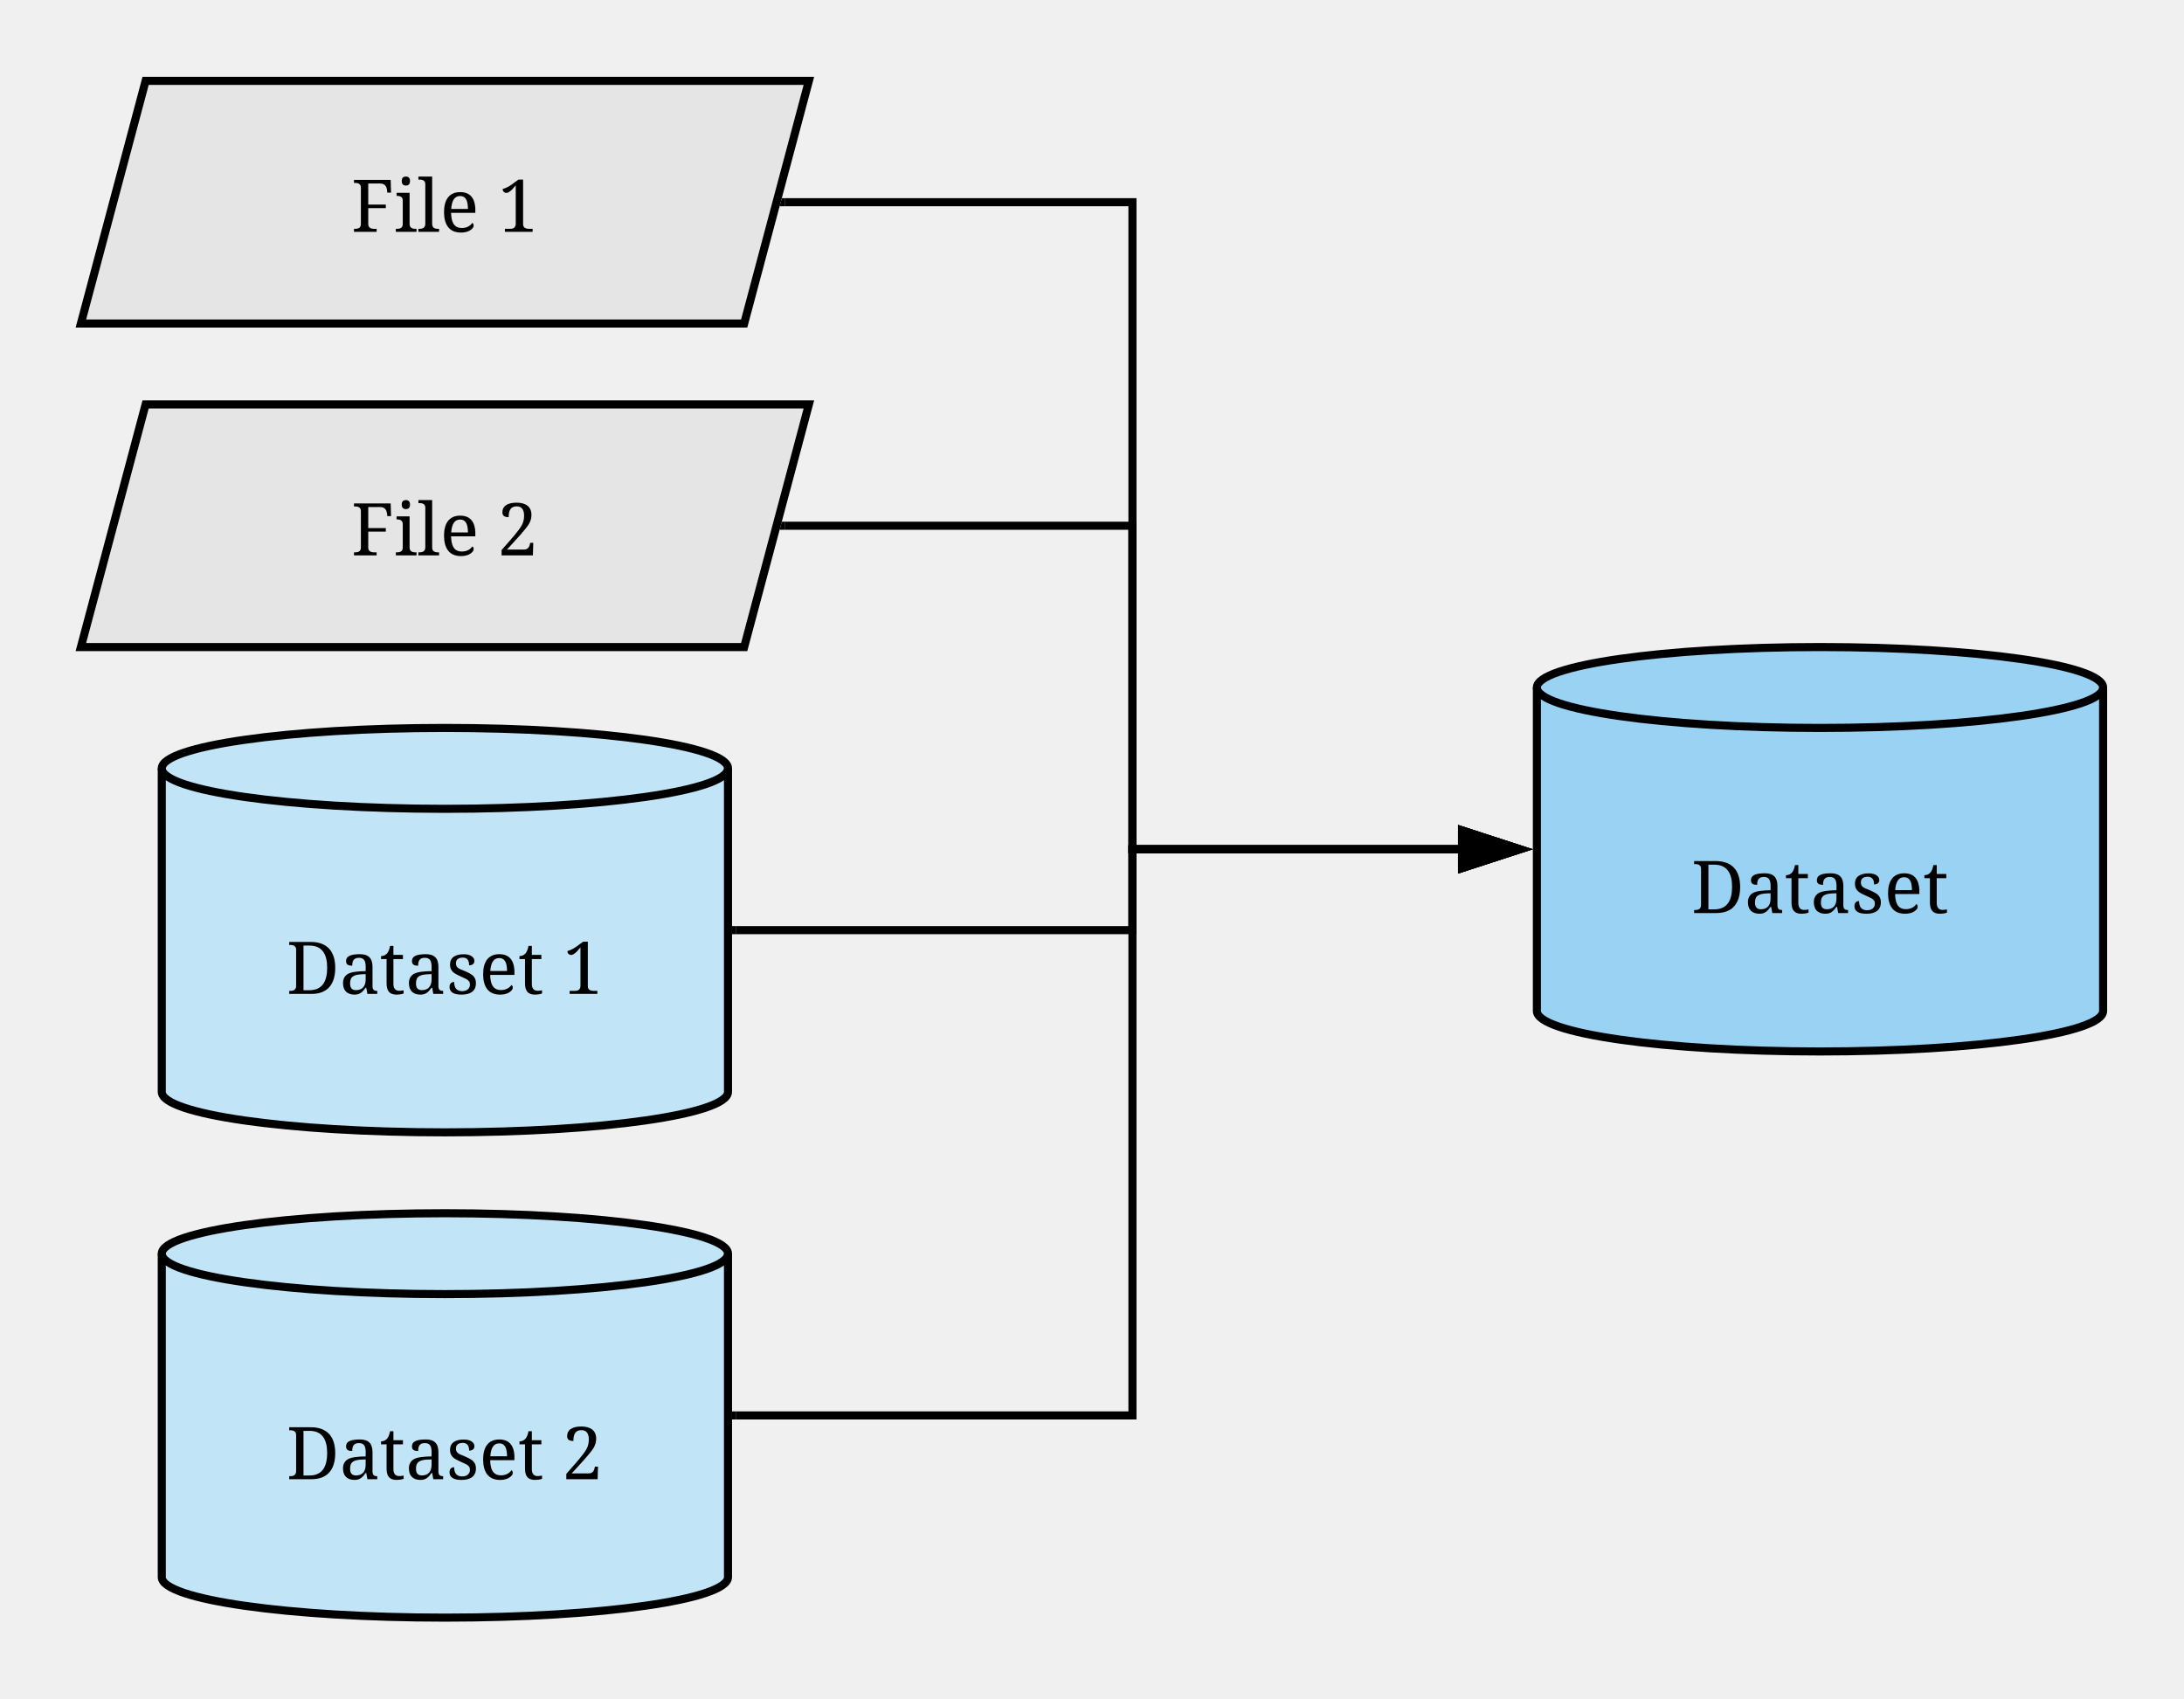
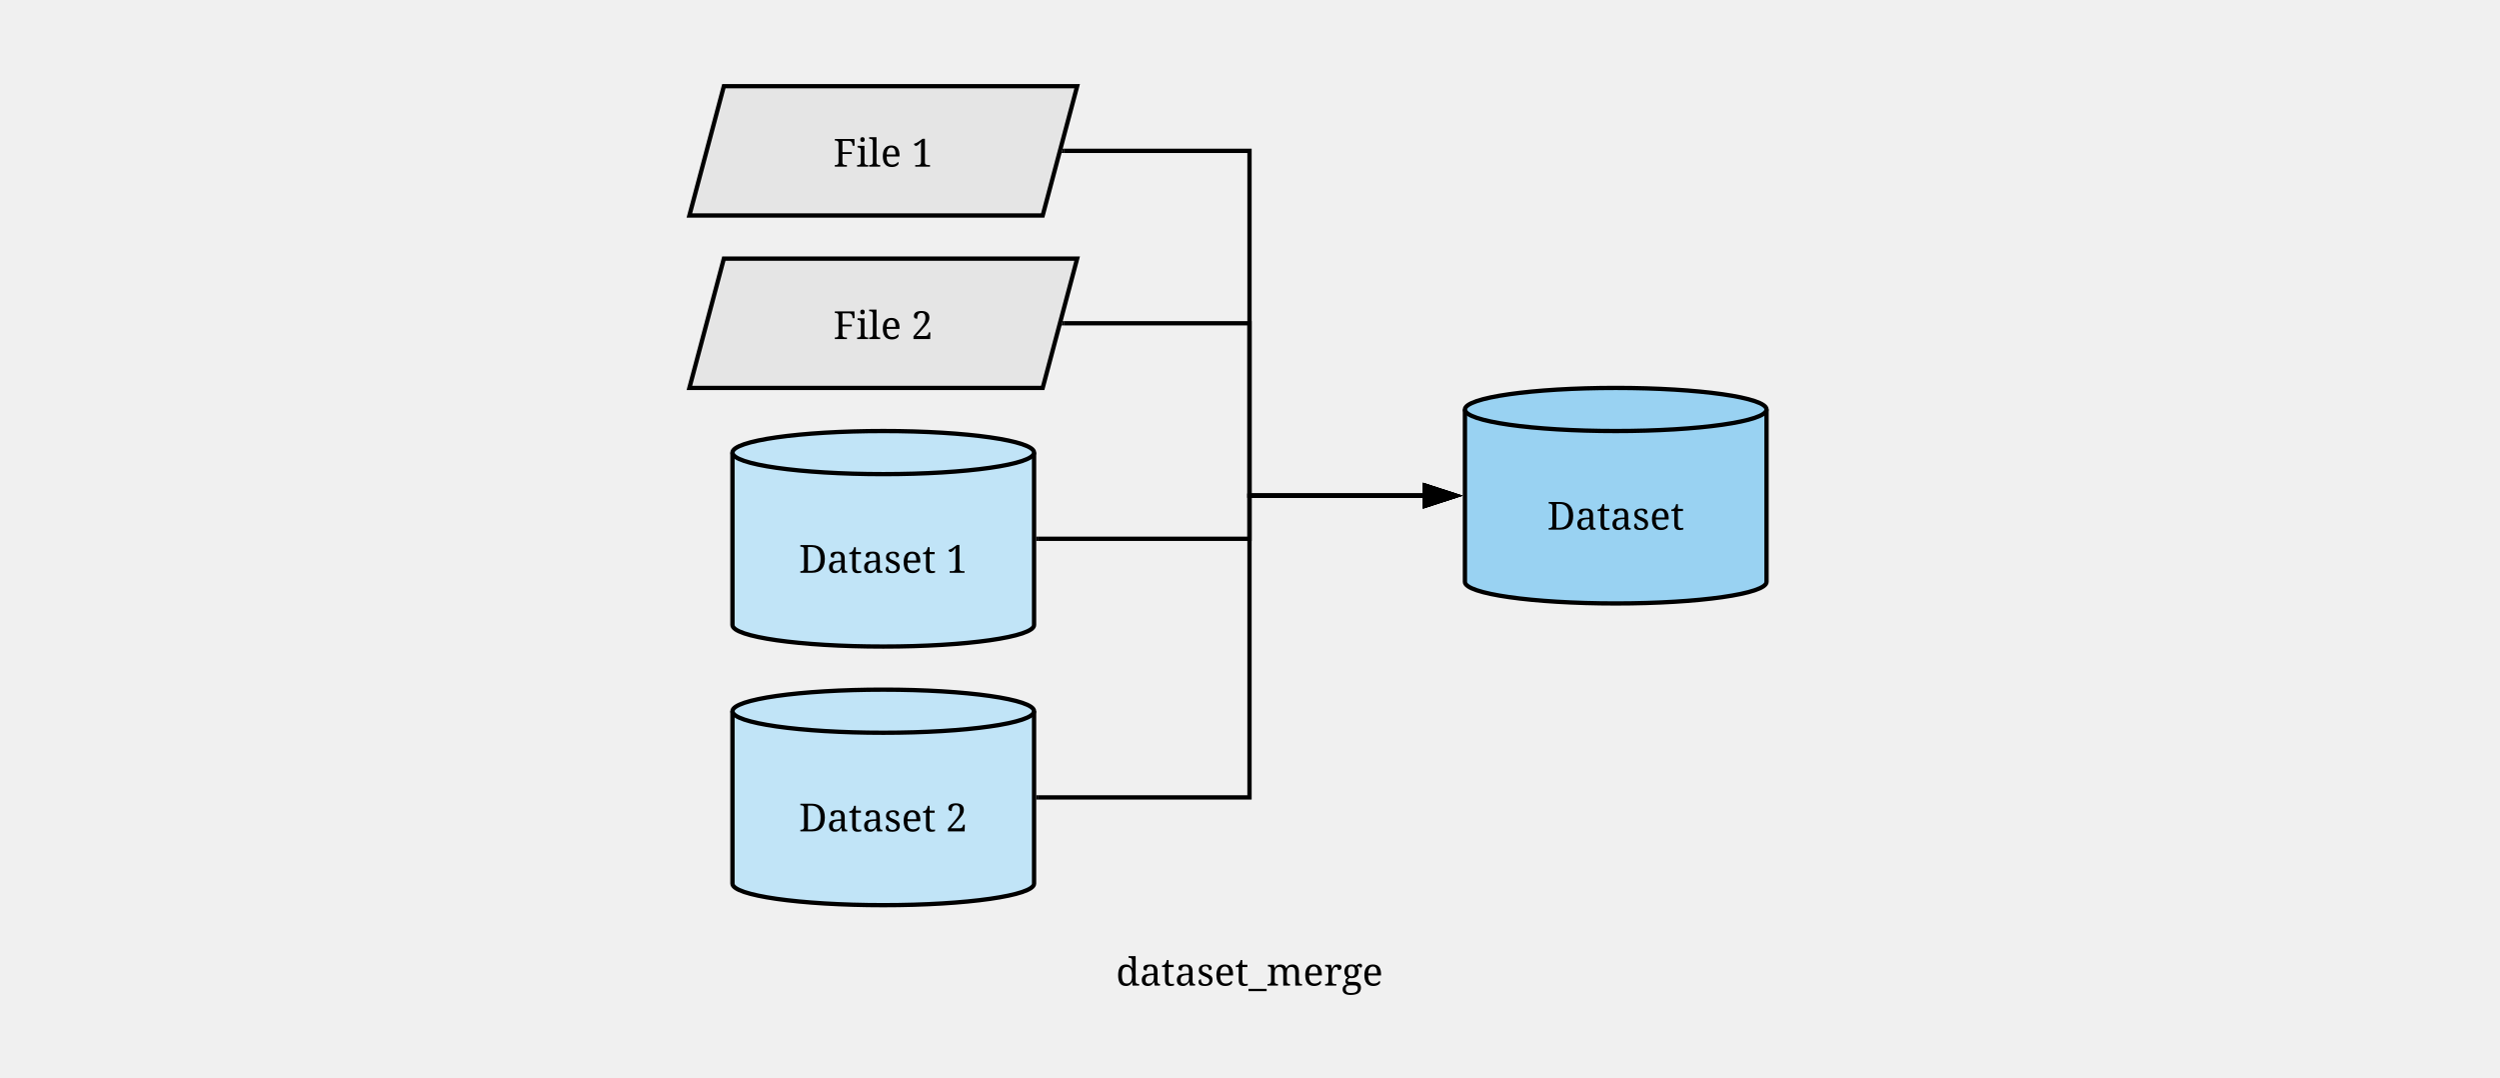
- <svg xmlns="http://www.w3.org/2000/svg" xmlns:ns1="lucid" xmlns:xlink="http://www.w3.org/1999/xlink" width="540" height="420">
-   <g transform="translate(-200 -300)" ns1:page-tab-id="2X91rSeqy3aH">
-     <path d="M236 320h164l-16 60H220z" stroke="#000" stroke-width="2" fill="#e5e5e5" />
-     <use xlink:href="#a" transform="matrix(1,0,0,1,225,325) translate(61.84143 32.33301)" />
-     <use xlink:href="#b" transform="matrix(1,0,0,1,225,325) translate(98.1051 32.33301)" />
-     <path d="M720 550c0 5.52-31.34 10-70 10s-70-4.48-70-10v-80c0-5.52 31.34-10 70-10s70 4.48 70 10z" stroke="#000" stroke-width="2" fill="#99d2f2" />
-     <path d="M720 470c0 5.52-31.34 10-70 10s-70-4.48-70-10" stroke="#000" stroke-width="2" fill="none" />
-     <use xlink:href="#c" transform="matrix(1,0,0,1,585,485) translate(33.19678 40.77051)" />
-     <path d="M236 400h164l-16 60H220z" stroke="#000" stroke-width="2" fill="#e5e5e5" />
-     <use xlink:href="#a" transform="matrix(1,0,0,1,225,405) translate(61.84143 32.33301)" />
-     <use xlink:href="#d" transform="matrix(1,0,0,1,225,405) translate(98.1051 32.33301)" />
-     <path d="M394.03 350H480v160h80.5" stroke="#000" stroke-width="2" fill="none" />
-     <path d="M394.06 351h-1.3l.54-2h.76z" />
-     <path d="M575.76 510l-14.26 4.64v-9.28z" stroke="#000" stroke-width="2" />
-     <path d="M394.03 430H480v80h80.5" stroke="#000" stroke-width="2" fill="none" />
-     <path d="M394.06 431h-1.3l.54-2h.76z" />
-     <path d="M575.76 510l-14.26 4.64v-9.28z" stroke="#000" stroke-width="2" />
-     <path d="M380 570c0 5.52-31.34 10-70 10s-70-4.48-70-10v-80c0-5.52 31.34-10 70-10s70 4.48 70 10z" stroke="#000" stroke-width="2" fill="#c1e4f7" />
-     <path d="M380 490c0 5.52-31.34 10-70 10s-70-4.48-70-10" stroke="#000" stroke-width="2" fill="none" />
-     <use xlink:href="#e" transform="matrix(1,0,0,1,245,505) translate(25.82715 40.77051)" />
-     <use xlink:href="#b" transform="matrix(1,0,0,1,245,505) translate(94.10938 40.77051)" />
-     <path d="M380 690c0 5.52-31.34 10-70 10s-70-4.48-70-10v-80c0-5.52 31.34-10 70-10s70 4.48 70 10z" stroke="#000" stroke-width="2" fill="#c1e4f7" />
-     <path d="M380 610c0 5.52-31.34 10-70 10s-70-4.48-70-10" stroke="#000" stroke-width="2" fill="none" />
-     <use xlink:href="#e" transform="matrix(1,0,0,1,245,625) translate(25.82715 40.77051)" />
-     <use xlink:href="#d" transform="matrix(1,0,0,1,245,625) translate(94.10938 40.77051)" />
-     <path d="M382 530h98v-20h80.5" stroke="#000" stroke-width="2" fill="none" />
-     <path d="M382.03 531H381v-2h1.03z" />
-     <path d="M575.76 510l-14.26 4.64v-9.28z" stroke="#000" stroke-width="2" />
-     <path d="M382 650h98V510h80.5" stroke="#000" stroke-width="2" fill="none" />
-     <path d="M382.03 651H381v-2h1.03z" />
-     <path d="M575.76 510l-14.26 4.64v-9.28z" stroke="#000" stroke-width="2" />
+ <svg xmlns="http://www.w3.org/2000/svg" xmlns:ns1="lucid" xmlns:xlink="http://www.w3.org/1999/xlink" width="1160" height="500">
+   <g transform="translate(-140 -320)" ns1:page-tab-id="2X91rSeqy3aH">
+     <path d="M160 340h1120v460H160z" fill-opacity="0" />
+     <path d="M160 740h1120v60H160z" stroke="#000" stroke-opacity="0" stroke-width="2" fill="#fff" fill-opacity="0" />
+     <use xlink:href="#a" transform="matrix(1,0,0,1,165,745) translate(493.0415 32.33301)" />
+     <path d="M476 360h164l-16 60H460z" stroke="#000" stroke-width="2" fill="#e5e5e5" />
+     <use xlink:href="#b" transform="matrix(1,0,0,1,465,365) translate(61.84143 32.33301)" />
+     <use xlink:href="#c" transform="matrix(1,0,0,1,465,365) translate(98.1051 32.33301)" />
+     <path d="M960 590c0 5.52-31.34 10-70 10s-70-4.48-70-10v-80c0-5.52 31.34-10 70-10s70 4.48 70 10z" stroke="#000" stroke-width="2" fill="#99d2f2" />
+     <path d="M960 510c0 5.52-31.34 10-70 10s-70-4.48-70-10" stroke="#000" stroke-width="2" fill="none" />
+     <use xlink:href="#d" transform="matrix(1,0,0,1,825,525) translate(33.19678 40.77051)" />
+     <path d="M476 440h164l-16 60H460z" stroke="#000" stroke-width="2" fill="#e5e5e5" />
+     <use xlink:href="#b" transform="matrix(1,0,0,1,465,445) translate(61.84143 32.33301)" />
+     <use xlink:href="#e" transform="matrix(1,0,0,1,465,445) translate(98.1051 32.33301)" />
+     <path d="M634.03 390H720v160h80.5" stroke="#000" stroke-width="2" fill="none" />
+     <path d="M634.06 391h-1.3l.54-2h.76z" />
+     <path d="M815.76 550l-14.26 4.64v-9.28z" stroke="#000" stroke-width="2" />
+     <path d="M634.03 470H720v80h80.5" stroke="#000" stroke-width="2" fill="none" />
+     <path d="M634.06 471h-1.3l.54-2h.76z" />
+     <path d="M815.76 550l-14.26 4.64v-9.28z" stroke="#000" stroke-width="2" />
+     <path d="M620 610c0 5.52-31.34 10-70 10s-70-4.48-70-10v-80c0-5.52 31.34-10 70-10s70 4.48 70 10z" stroke="#000" stroke-width="2" fill="#c1e4f7" />
+     <path d="M620 530c0 5.52-31.34 10-70 10s-70-4.48-70-10" stroke="#000" stroke-width="2" fill="none" />
+     <use xlink:href="#f" transform="matrix(1,0,0,1,485,545) translate(25.82715 40.77051)" />
+     <use xlink:href="#c" transform="matrix(1,0,0,1,485,545) translate(94.10938 40.77051)" />
+     <path d="M620 730c0 5.52-31.34 10-70 10s-70-4.48-70-10v-80c0-5.52 31.34-10 70-10s70 4.48 70 10z" stroke="#000" stroke-width="2" fill="#c1e4f7" />
+     <path d="M620 650c0 5.52-31.34 10-70 10s-70-4.48-70-10" stroke="#000" stroke-width="2" fill="none" />
+     <use xlink:href="#f" transform="matrix(1,0,0,1,485,665) translate(25.82715 40.77051)" />
+     <use xlink:href="#e" transform="matrix(1,0,0,1,485,665) translate(94.10938 40.77051)" />
+     <path d="M622 570h98v-20h80.5" stroke="#000" stroke-width="2" fill="none" />
+     <path d="M622.03 571H621v-2h1.03z" />
+     <path d="M815.76 550l-14.26 4.64v-9.28z" stroke="#000" stroke-width="2" />
+     <path d="M622 690h98V550h80.5" stroke="#000" stroke-width="2" fill="none" />
+     <path d="M622.03 691H621v-2h1.03z" />
+     <path d="M815.76 550l-14.26 4.64v-9.28z" stroke="#000" stroke-width="2" />
    <defs>
-       <path d="M272-1237c3-115-76-146-194-139v-86h1032l10 358h-106c-6-145-43-256-199-256H479v592h494v100H479v435C472-96 576-78 715-86V0H78v-86c117 6 194-21 194-137v-1014" id="f" />
-       <path d="M434-233c-3 120 73 154 195 147V0H47v-86c118 6 195-21 195-137v-649c2-108-66-143-174-140v-86h366v865zM330-1303c-79 0-117-45-117-127s37-126 117-126c79 0 116 46 116 126 0 81-37 127-116 127" id="g" />
-       <path d="M414-233c-4 120 72 154 194 147V0H27v-86c122 7 194-28 194-147v-1098c3-115-76-146-194-139v-86h387v1323" id="h" />
-       <path d="M786-645c-4-191-36-363-223-363-76 0-134 30-175 92s-66 152-73 271h471zm123 393c43 21 51 90 17 136C862-29 744 20 588 20c-331 0-471-225-475-561-4-348 134-577 454-577 327 0 443 231 426 583H311c7 242 67 426 305 426 140 0 234-60 293-143" id="i" />
+       <path d="M844-1331c2-112-71-145-185-139v-86h377v1331c-2 112 71 145 185 139V0H874l-22-184h-8C786-68 701 20 530 20c-321 0-417-237-417-567 0-331 95-571 417-571 163 0 254 76 314 180h12c-10-128-14-255-12-393zM563-987c-219 0-252 212-252 442 0 145 20 254 59 326s104 108 195 108c242 2 279-192 279-436s-41-440-281-440" id="g" />
+       <path d="M467-106c176 0 267-107 272-285v-166c-189 6-378 9-423 154-10 31-15 66-15 106 0 123 47 191 166 191zm272-535c5-199 13-375-190-375-142 0-190 83-187 223-106-2-174-27-174-129 0-169 191-191 369-196 250-7 375 104 375 354v531c-3 100 32 153 133 147V0H788l-32-176h-17C664-76 596 23 420 20 213 16 102-97 102-307c0-109 41-186 116-242 100-75 325-89 521-92" id="h" />
+       <path d="M387-291c-2 124 47 200 156 203 51 1 88-6 131-14v90C626 8 560 18 492 20 278 25 195-83 195-297v-684H39v-82c170-8 224-133 254-287h94v252h268v117H387v690" id="i" />
+       <path d="M834-301C834-70 665 20 430 20 250 20 92-26 92-197c0-88 47-135 129-141 1 157 63 257 221 260 156 3 257-97 214-252-47-85-142-109-240-157-153-75-310-122-310-340 0-212 169-289 386-289 130 0 232 36 280 116 31 53 24 126-20 162-26 22-62 33-109 33 0-130-49-217-176-217-120 1-195 48-195 164 0 149 143 163 254 217 154 74 308 124 308 340" id="j" />
+       <path d="M786-645c-4-191-36-363-223-363-76 0-134 30-175 92s-66 152-73 271h471zm123 393c43 21 51 90 17 136C862-29 744 20 588 20c-331 0-471-225-475-561-4-348 134-577 454-577 327 0 443 231 426 583H311c7 242 67 426 305 426 140 0 234-60 293-143" id="k" />
+       <path d="M950 291H-10V170h960v121" id="l" />
+       <path d="M434-223c-3 108 66 141 174 137V0H57v-86c121 8 185-28 185-147v-639c3-106-58-144-164-140v-86h321l27 166h10c60-112 141-188 309-186 158 2 252 69 297 186h17c61-114 150-188 321-186 240 3 333 155 334 401v484c-3 110 54 152 164 147V0h-356v-707c0-166-49-282-215-280-172 2-228 132-228 305v449c-3 110 54 152 164 147V0H887v-707c0-166-49-282-215-280-182 3-238 148-238 332v432" id="m" />
+       <path d="M434-223C430-95 529-79 659-86V0H68v-86c112 4 174-35 174-147v-639c2-108-66-143-174-140v-86h315l39 203h10c50-120 106-223 281-223 151 0 257 68 211 208-21 64-90 87-181 87-2-101-16-160-108-160-128 0-157 140-183 255-33 148-12 333-18 505" id="n" />
+       <path d="M956-1161c125-12 164 158 62 205-14 6-30 8-49 8 9-84-106-83-156-45 48 62 81 134 80 248-2 265-188 381-475 346-48 26-98 54-99 125-1 68 58 77 127 77h232c215 1 338 97 338 306 0 294-237 379-543 383-249 3-426-81-426-299C47 28 162-41 303-70c-62-29-113-79-113-168 0-105 57-142 134-192-112-50-185-152-185-309 0-249 134-379 385-379 97 0 179 25 234 67 49-50 103-100 198-110zM438-14c-139-3-225 52-225 194 0 158 102 212 264 211 212-1 363-46 371-248C856-58 624-10 438-14zm78-1004c-150 0-184 109-184 273 0 159 39 250 186 253 149 3 184-105 182-256-2-165-33-270-184-270" id="o" />
      <g id="a">
-         <use transform="matrix(0.008789062,0,0,0.008789062,0,0)" xlink:href="#f" />
-         <use transform="matrix(0.008789062,0,0,0.008789062,10.61719,0)" xlink:href="#g" />
-         <use transform="matrix(0.008789062,0,0,0.008789062,16.37402,0)" xlink:href="#h" />
-         <use transform="matrix(0.008789062,0,0,0.008789062,21.95508,0)" xlink:href="#i" />
+         <use transform="matrix(0.008789062,0,0,0.008789062,0,0)" xlink:href="#g" />
+         <use transform="matrix(0.008789062,0,0,0.008789062,11.04785,0)" xlink:href="#h" />
+         <use transform="matrix(0.008789062,0,0,0.008789062,21.00586,0)" xlink:href="#i" />
+         <use transform="matrix(0.008789062,0,0,0.008789062,27.34277,0)" xlink:href="#h" />
+         <use transform="matrix(0.008789062,0,0,0.008789062,37.47656,0)" xlink:href="#j" />
+         <use transform="matrix(0.008789062,0,0,0.008789062,45.59766,0)" xlink:href="#k" />
+         <use transform="matrix(0.008789062,0,0,0.008789062,55.23047,0)" xlink:href="#i" />
+         <use transform="matrix(0.008789062,0,0,0.008789062,61.56738,0)" xlink:href="#l" />
+         <use transform="matrix(0.008789062,0,0,0.008789062,69.8291,0)" xlink:href="#m" />
+         <use transform="matrix(0.008789062,0,0,0.008789062,86.83594,0)" xlink:href="#k" />
+         <use transform="matrix(0.008789062,0,0,0.008789062,96.46875,0)" xlink:href="#n" />
+         <use transform="matrix(0.008789062,0,0,0.008789062,104.7744,0)" xlink:href="#o" />
+         <use transform="matrix(0.008789062,0,0,0.008789062,114.2842,0)" xlink:href="#k" />
      </g>
-       <path d="M709-233C699-82 828-79 977-86V0H197v-86h137c108 3 168-38 168-147v-1076c-64 75-120 150-204 197-78 44-169-10-163-94 181-48 304-168 443-264h131v1237" id="j" />
-       <use transform="matrix(0.008789062,0,0,0.008789062,0,0)" xlink:href="#j" id="b" />
-       <path d="M705-1462c450 9 667 274 667 729S1160 0 705 0H78v-86c122 7 194-27 194-147v-1004c3-115-76-146-194-139v-86h627zm440 729c2-374-134-623-486-627H479v1256h178c362-7 486-260 488-629" id="k" />
-       <path d="M467-106c176 0 267-107 272-285v-166c-189 6-378 9-423 154-10 31-15 66-15 106 0 123 47 191 166 191zm272-535c5-199 13-375-190-375-142 0-190 83-187 223-106-2-174-27-174-129 0-169 191-191 369-196 250-7 375 104 375 354v531c-3 100 32 153 133 147V0H788l-32-176h-17C664-76 596 23 420 20 213 16 102-97 102-307c0-109 41-186 116-242 100-75 325-89 521-92" id="l" />
-       <path d="M387-291c-2 124 47 200 156 203 51 1 88-6 131-14v90C626 8 560 18 492 20 278 25 195-83 195-297v-684H39v-82c170-8 224-133 254-287h94v252h268v117H387v690" id="m" />
-       <path d="M834-301C834-70 665 20 430 20 250 20 92-26 92-197c0-88 47-135 129-141 1 157 63 257 221 260 156 3 257-97 214-252-47-85-142-109-240-157-153-75-310-122-310-340 0-212 169-289 386-289 130 0 232 36 280 116 31 53 24 126-20 162-26 22-62 33-109 33 0-130-49-217-176-217-120 1-195 48-195 164 0 149 143 163 254 217 154 74 308 124 308 340" id="n" />
-       <g id="c">
-         <use transform="matrix(0.008789062,0,0,0.008789062,0,0)" xlink:href="#k" />
-         <use transform="matrix(0.008789062,0,0,0.008789062,13.08691,0)" xlink:href="#l" />
-         <use transform="matrix(0.008789062,0,0,0.008789062,23.04492,0)" xlink:href="#m" />
-         <use transform="matrix(0.008789062,0,0,0.008789062,29.38184,0)" xlink:href="#l" />
-         <use transform="matrix(0.008789062,0,0,0.008789062,39.51562,0)" xlink:href="#n" />
-         <use transform="matrix(0.008789062,0,0,0.008789062,47.63672,0)" xlink:href="#i" />
-         <use transform="matrix(0.008789062,0,0,0.008789062,57.26953,0)" xlink:href="#m" />
+       <path d="M272-1237c3-115-76-146-194-139v-86h1032l10 358h-106c-6-145-43-256-199-256H479v592h494v100H479v435C472-96 576-78 715-86V0H78v-86c117 6 194-21 194-137v-1014" id="p" />
+       <path d="M434-233c-3 120 73 154 195 147V0H47v-86c118 6 195-21 195-137v-649c2-108-66-143-174-140v-86h366v865zM330-1303c-79 0-117-45-117-127s37-126 117-126c79 0 116 46 116 126 0 81-37 127-116 127" id="q" />
+       <path d="M414-233c-4 120 72 154 194 147V0H27v-86c122 7 194-28 194-147v-1098c3-115-76-146-194-139v-86h387v1323" id="r" />
+       <g id="b">
+         <use transform="matrix(0.008789062,0,0,0.008789062,0,0)" xlink:href="#p" />
+         <use transform="matrix(0.008789062,0,0,0.008789062,10.61719,0)" xlink:href="#q" />
+         <use transform="matrix(0.008789062,0,0,0.008789062,16.37402,0)" xlink:href="#r" />
+         <use transform="matrix(0.008789062,0,0,0.008789062,21.95508,0)" xlink:href="#k" />
      </g>
-       <path d="M528-1483c243 0 416 104 416 342 0 196-101 308-198 428-150 186-330 369-490 549h473c127 2 162-84 180-190h86L985 0H104v-150c155-184 338-374 480-565 86-116 153-219 153-405 0-153-57-260-209-260-177 0-225 129-225 305-102 0-176-31-176-133 0-206 182-275 401-275" id="o" />
-       <use transform="matrix(0.008789062,0,0,0.008789062,0,0)" xlink:href="#o" id="d" />
-       <g id="e">
-         <use transform="matrix(0.008789062,0,0,0.008789062,0,0)" xlink:href="#k" />
-         <use transform="matrix(0.008789062,0,0,0.008789062,13.08691,0)" xlink:href="#l" />
-         <use transform="matrix(0.008789062,0,0,0.008789062,23.04492,0)" xlink:href="#m" />
-         <use transform="matrix(0.008789062,0,0,0.008789062,29.38184,0)" xlink:href="#l" />
-         <use transform="matrix(0.008789062,0,0,0.008789062,39.51562,0)" xlink:href="#n" />
-         <use transform="matrix(0.008789062,0,0,0.008789062,47.63672,0)" xlink:href="#i" />
-         <use transform="matrix(0.008789062,0,0,0.008789062,57.26953,0)" xlink:href="#m" />
+       <path d="M709-233C699-82 828-79 977-86V0H197v-86h137c108 3 168-38 168-147v-1076c-64 75-120 150-204 197-78 44-169-10-163-94 181-48 304-168 443-264h131v1237" id="s" />
+       <use transform="matrix(0.008789062,0,0,0.008789062,0,0)" xlink:href="#s" id="c" />
+       <path d="M705-1462c450 9 667 274 667 729S1160 0 705 0H78v-86c122 7 194-27 194-147v-1004c3-115-76-146-194-139v-86h627zm440 729c2-374-134-623-486-627H479v1256h178c362-7 486-260 488-629" id="t" />
+       <g id="d">
+         <use transform="matrix(0.008789062,0,0,0.008789062,0,0)" xlink:href="#t" />
+         <use transform="matrix(0.008789062,0,0,0.008789062,13.08691,0)" xlink:href="#h" />
+         <use transform="matrix(0.008789062,0,0,0.008789062,23.04492,0)" xlink:href="#i" />
+         <use transform="matrix(0.008789062,0,0,0.008789062,29.38184,0)" xlink:href="#h" />
+         <use transform="matrix(0.008789062,0,0,0.008789062,39.51562,0)" xlink:href="#j" />
+         <use transform="matrix(0.008789062,0,0,0.008789062,47.63672,0)" xlink:href="#k" />
+         <use transform="matrix(0.008789062,0,0,0.008789062,57.26953,0)" xlink:href="#i" />
+       </g>
+       <path d="M528-1483c243 0 416 104 416 342 0 196-101 308-198 428-150 186-330 369-490 549h473c127 2 162-84 180-190h86L985 0H104v-150c155-184 338-374 480-565 86-116 153-219 153-405 0-153-57-260-209-260-177 0-225 129-225 305-102 0-176-31-176-133 0-206 182-275 401-275" id="u" />
+       <use transform="matrix(0.008789062,0,0,0.008789062,0,0)" xlink:href="#u" id="e" />
+       <g id="f">
+         <use transform="matrix(0.008789062,0,0,0.008789062,0,0)" xlink:href="#t" />
+         <use transform="matrix(0.008789062,0,0,0.008789062,13.08691,0)" xlink:href="#h" />
+         <use transform="matrix(0.008789062,0,0,0.008789062,23.04492,0)" xlink:href="#i" />
+         <use transform="matrix(0.008789062,0,0,0.008789062,29.38184,0)" xlink:href="#h" />
+         <use transform="matrix(0.008789062,0,0,0.008789062,39.51562,0)" xlink:href="#j" />
+         <use transform="matrix(0.008789062,0,0,0.008789062,47.63672,0)" xlink:href="#k" />
+         <use transform="matrix(0.008789062,0,0,0.008789062,57.26953,0)" xlink:href="#i" />
      </g>
    </defs>
  </g>
</svg>
